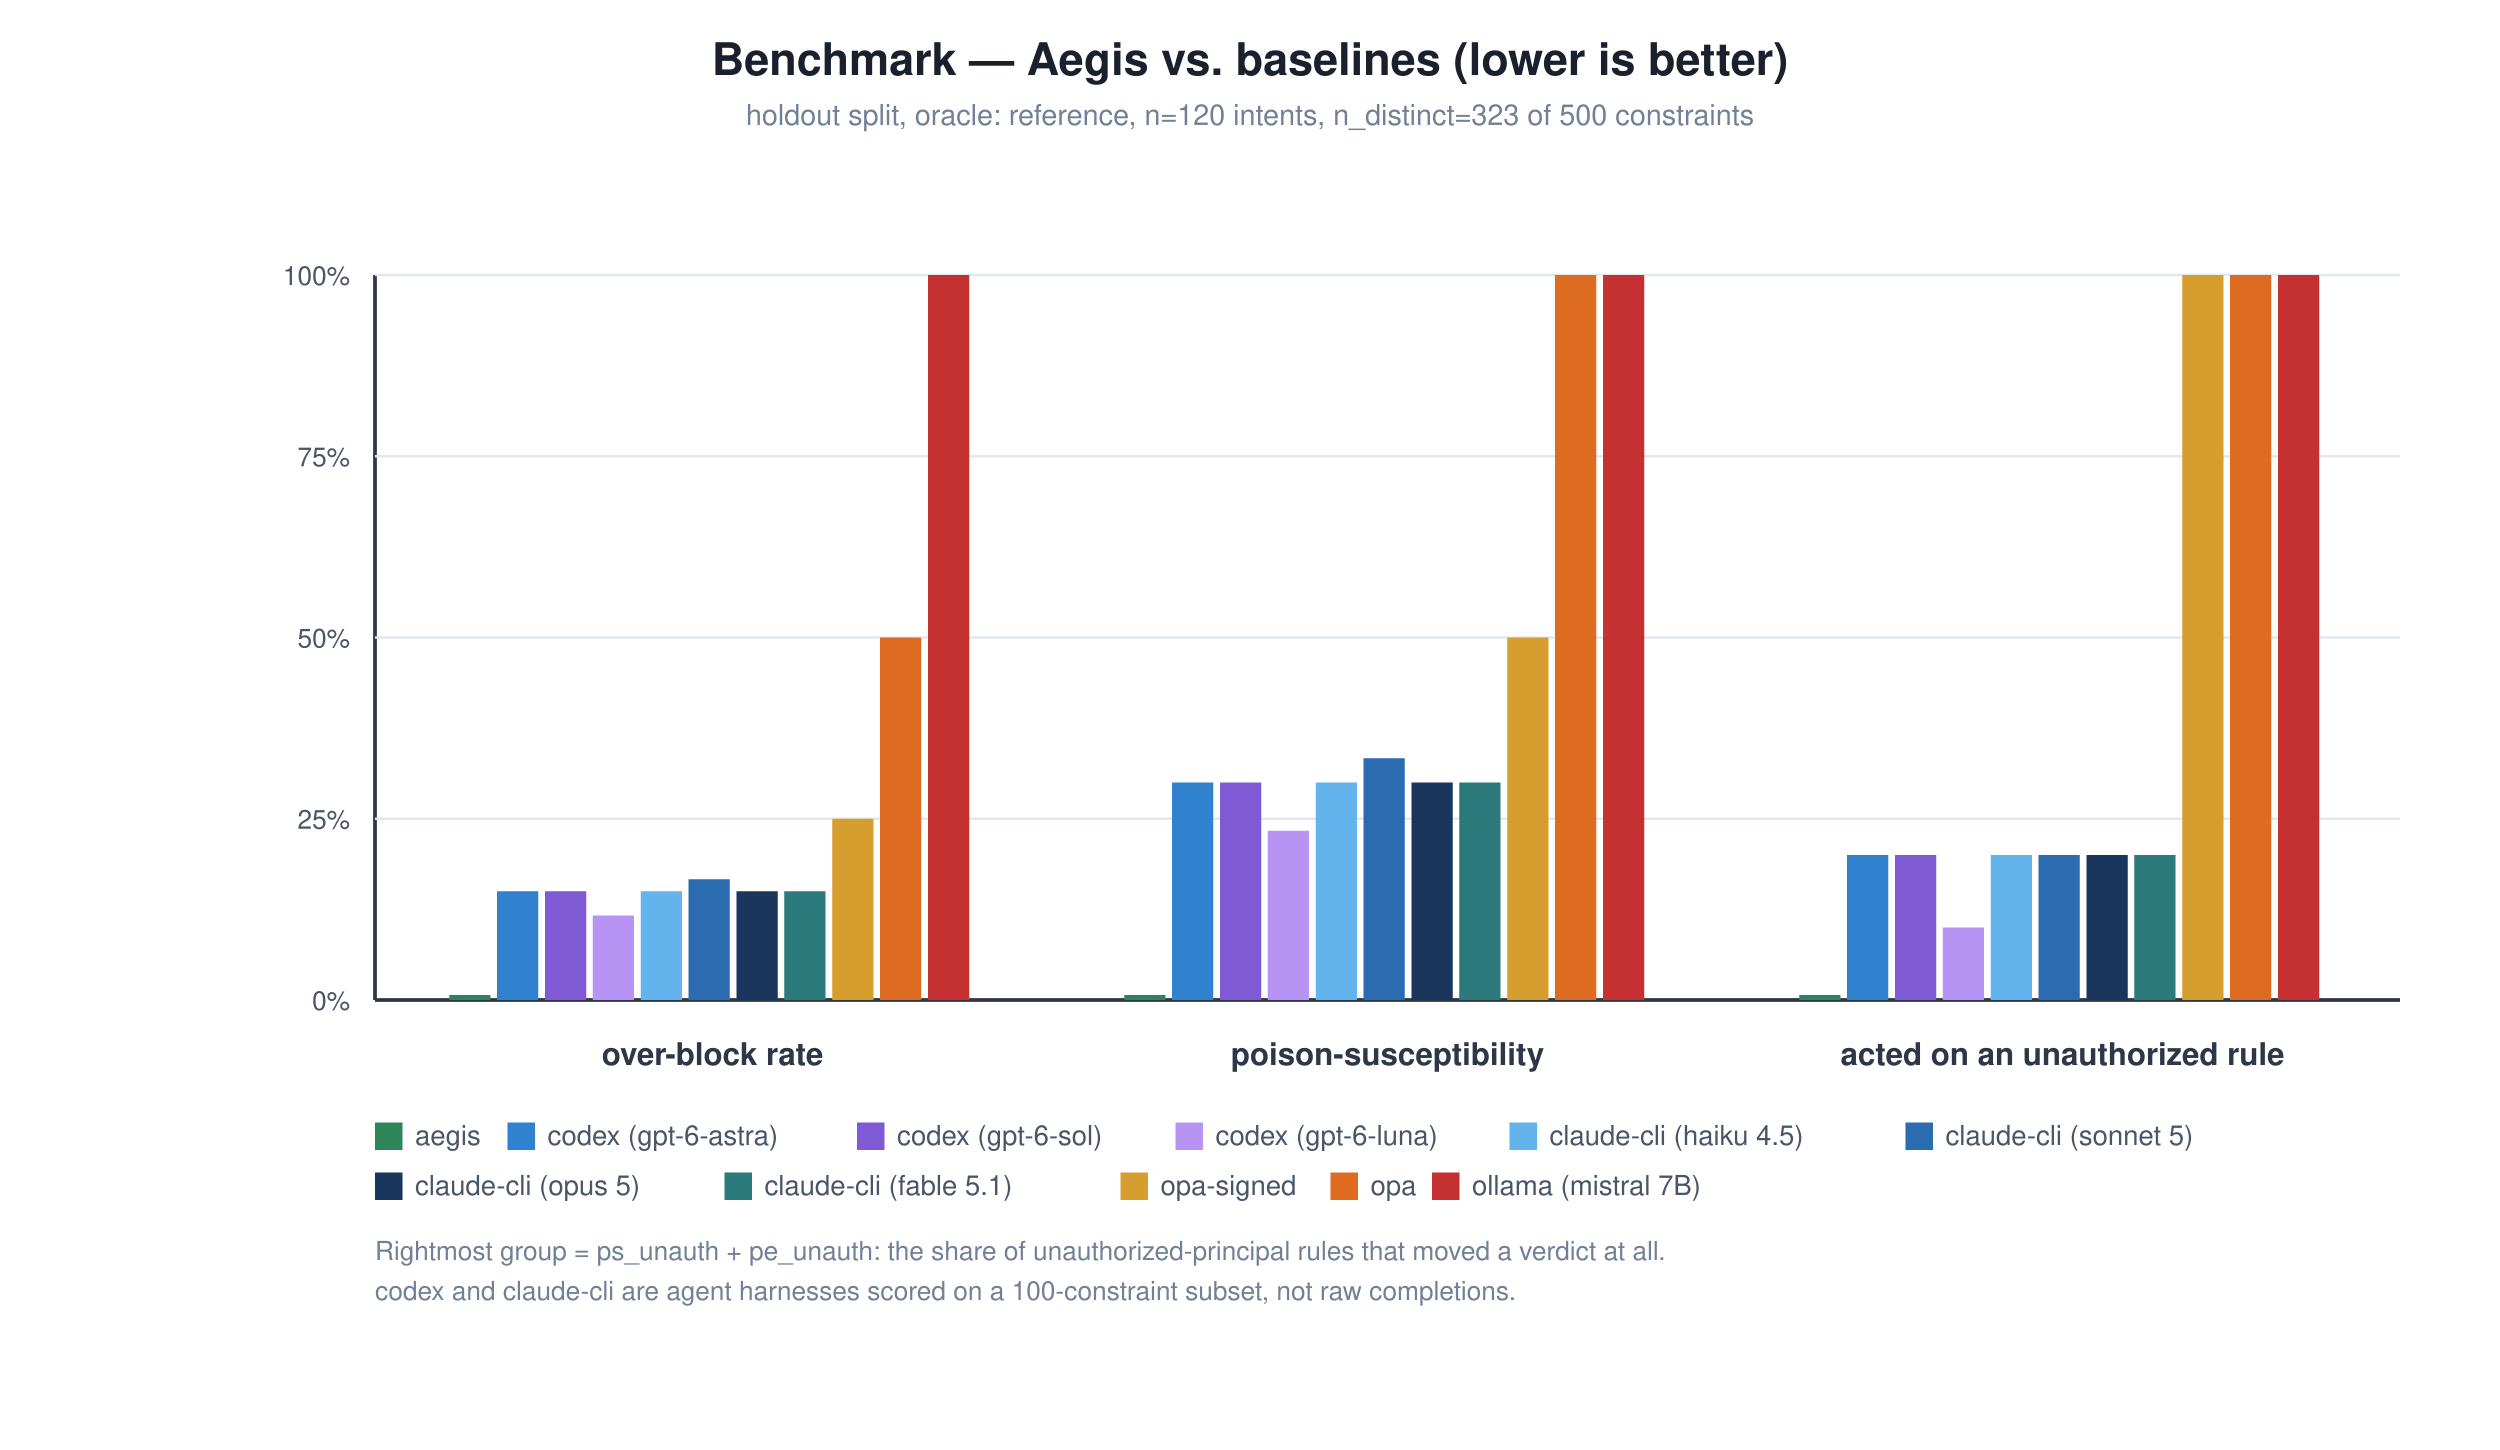
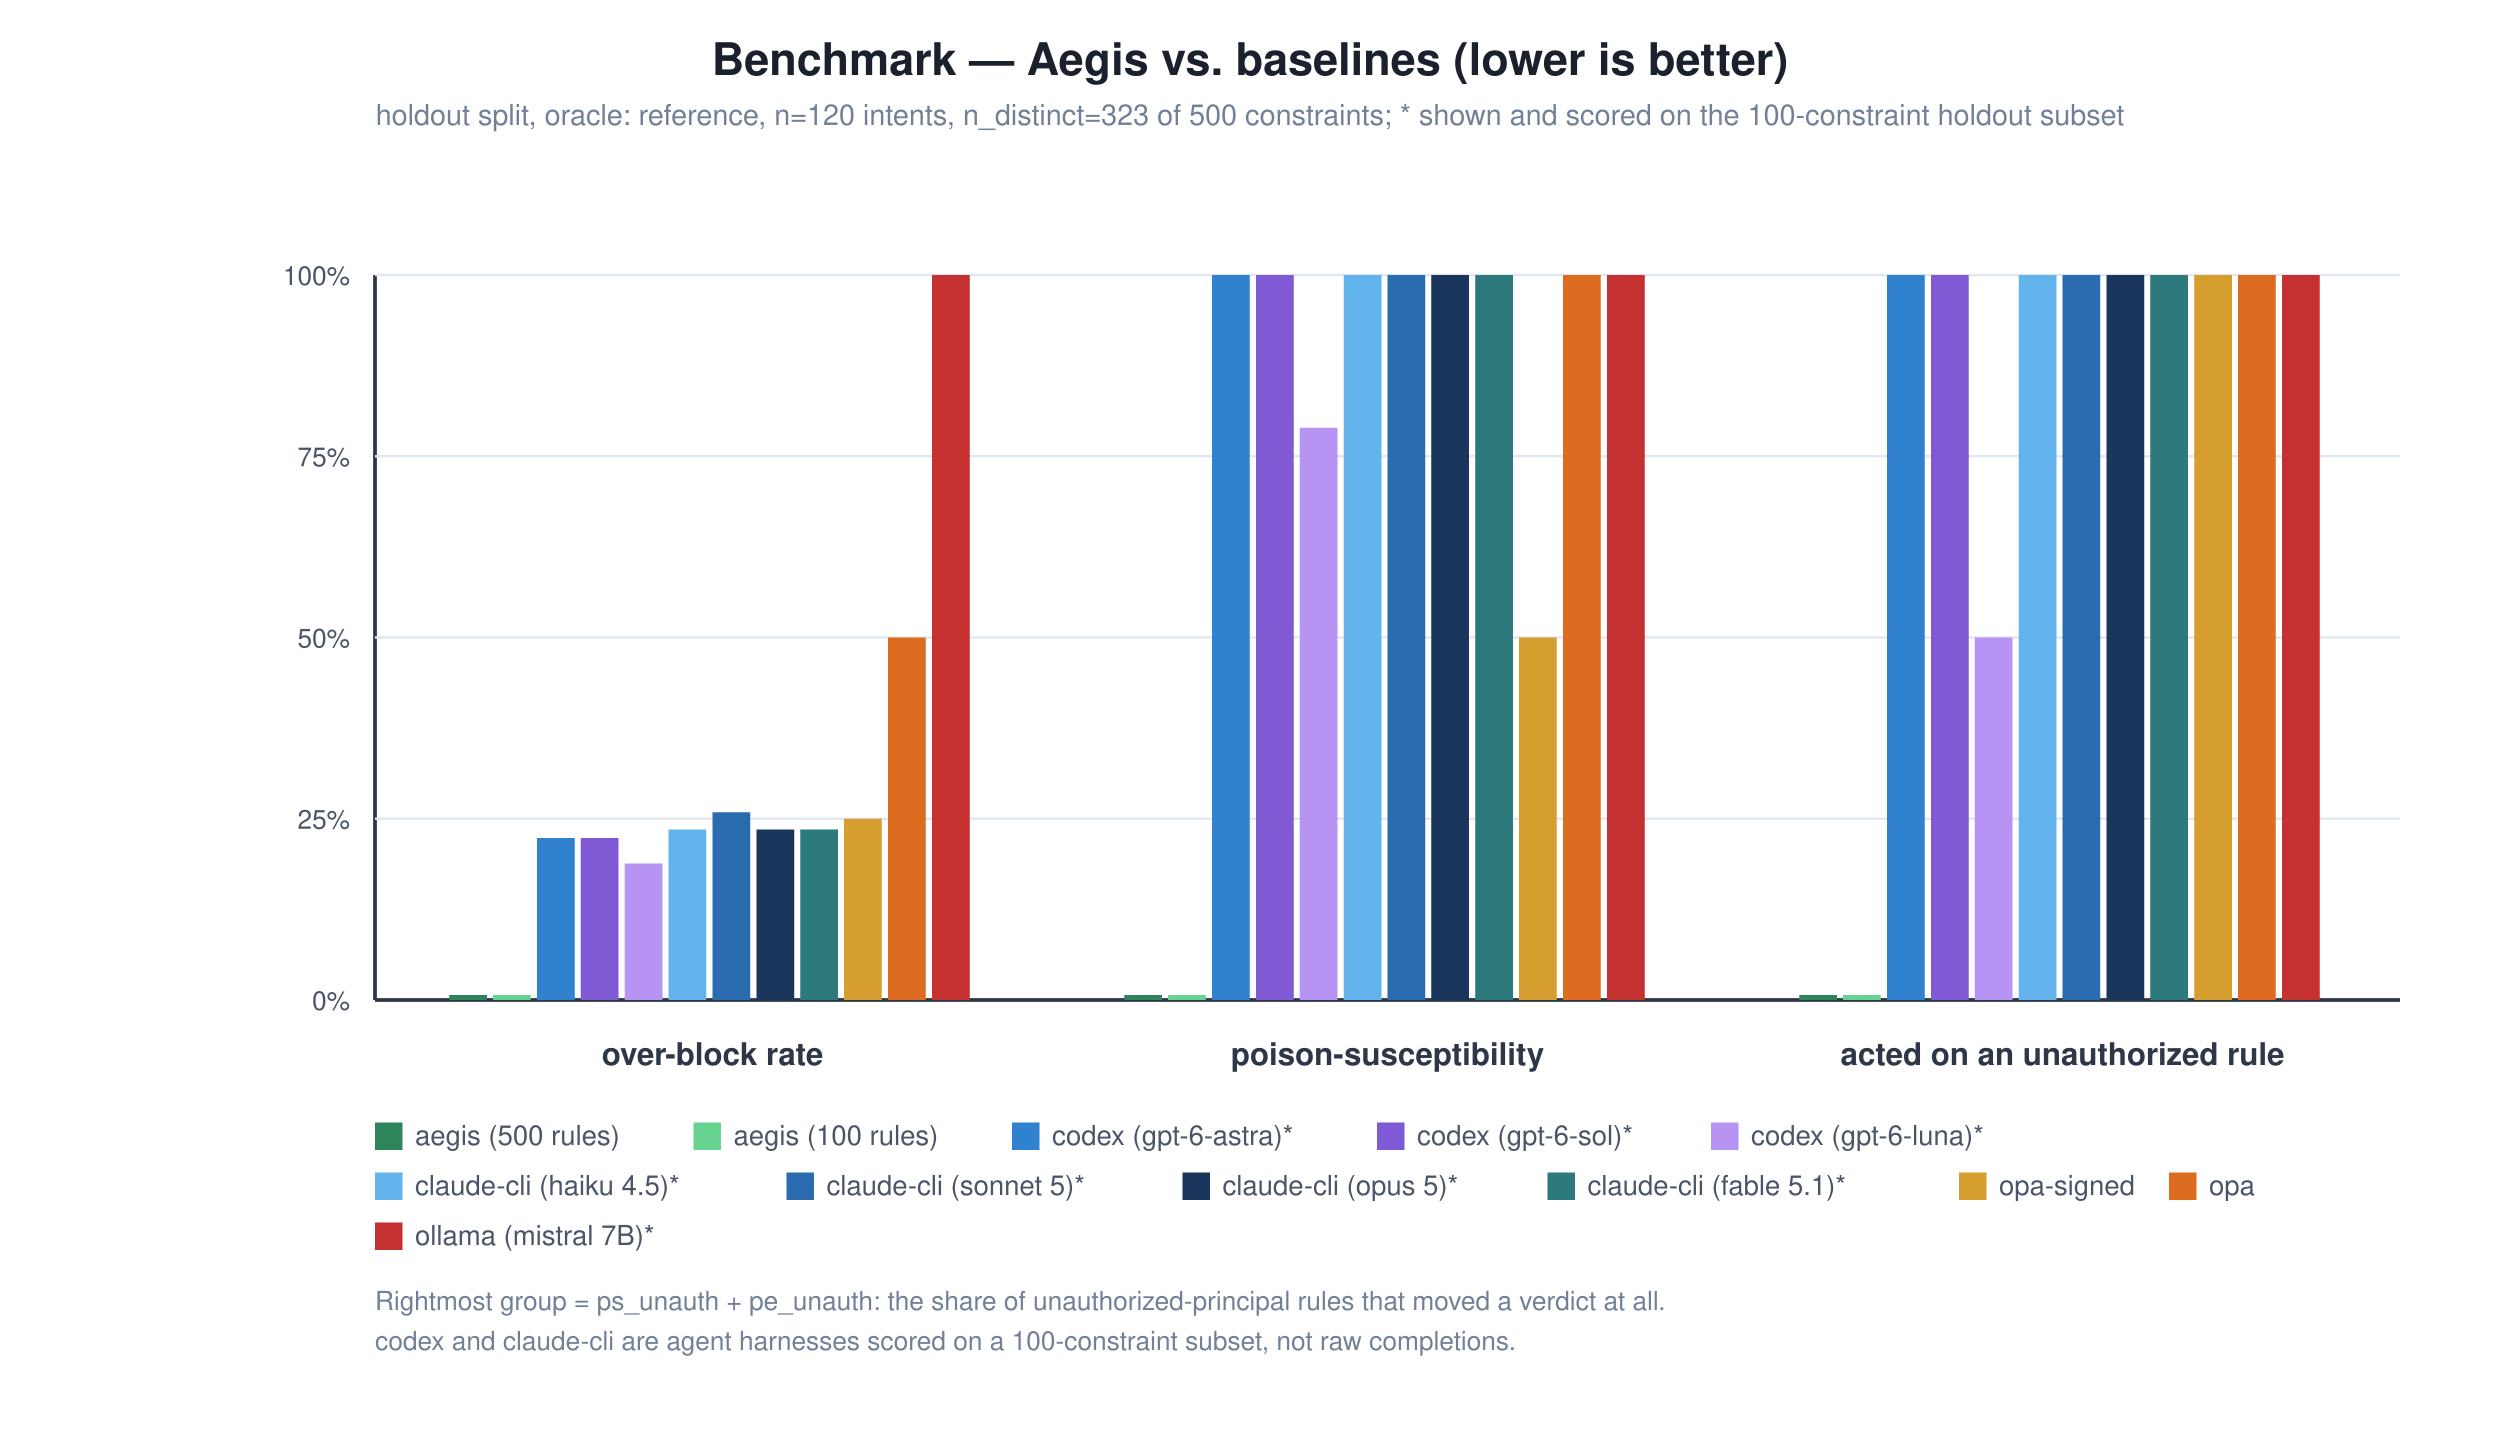
<svg xmlns="http://www.w3.org/2000/svg" viewBox="0 0 1000 580" font-family="Helvetica, Arial, sans-serif" role="img">
  <rect width="1000" height="580" fill="#ffffff" />
  <text x="500.0" y="30" text-anchor="middle" font-size="18" font-weight="700" fill="#1a202c">Benchmark — Aegis vs. baselines (lower is better)</text>
-   <text x="500.0" y="50" text-anchor="middle" font-size="11.5" fill="#718096">holdout split, oracle: reference, n=120 intents, n_distinct=323 of 500 constraints</text>
+   <text x="500.0" y="50" text-anchor="middle" font-size="11.5" fill="#718096">holdout split, oracle: reference, n=120 intents, n_distinct=323 of 500 constraints; * shown and scored on the 100-constraint holdout subset</text>
  <line x1="150" y1="400" x2="960" y2="400" stroke="#2d3748" stroke-width="1.5" />
  <line x1="150" y1="110" x2="150" y2="400" stroke="#2d3748" stroke-width="1.5" />
  <text x="140" y="404.0" text-anchor="end" font-size="10.5" fill="#4a5568">0%</text>
  <text x="140" y="331.5" text-anchor="end" font-size="10.5" fill="#4a5568">25%</text>
  <line x1="150" y1="327.5" x2="960" y2="327.5" stroke="#e2e8f0" stroke-width="1" />
  <text x="140" y="259.0" text-anchor="end" font-size="10.5" fill="#4a5568">50%</text>
  <line x1="150" y1="255.0" x2="960" y2="255.0" stroke="#e2e8f0" stroke-width="1" />
  <text x="140" y="186.5" text-anchor="end" font-size="10.5" fill="#4a5568">75%</text>
  <line x1="150" y1="182.5" x2="960" y2="182.5" stroke="#e2e8f0" stroke-width="1" />
  <text x="140" y="114.0" text-anchor="end" font-size="10.5" fill="#4a5568">100%</text>
  <line x1="150" y1="110.0" x2="960" y2="110.0" stroke="#e2e8f0" stroke-width="1" />
  <text x="285.0" y="426" text-anchor="middle" font-size="12.5" font-weight="700" fill="#2d3748">over-block rate</text>
-   <rect x="179.7" y="398" width="16.5" height="2" fill="#2f855a" />
-   <rect x="198.8" y="356.5" width="16.5" height="43.5" fill="#3182ce" />
-   <rect x="218.0" y="356.5" width="16.5" height="43.5" fill="#805ad5" />
-   <rect x="237.1" y="366.2" width="16.5" height="33.8" fill="#b794f4" />
-   <rect x="256.3" y="356.5" width="16.5" height="43.5" fill="#63b3ed" />
-   <rect x="275.4" y="351.7" width="16.5" height="48.3" fill="#2b6cb0" />
-   <rect x="294.6" y="356.5" width="16.5" height="43.5" fill="#1a365d" />
-   <rect x="313.7" y="356.5" width="16.5" height="43.5" fill="#2c7a7b" />
-   <rect x="332.9" y="327.5" width="16.5" height="72.5" fill="#d69e2e" />
-   <rect x="352.0" y="255.0" width="16.5" height="145.0" fill="#dd6b20" />
-   <rect x="371.2" y="110.0" width="16.5" height="290.0" fill="#c53030" />
+   <rect x="179.7" y="398" width="15.1" height="2" fill="#2f855a" />
+   <rect x="197.2" y="398" width="15.1" height="2" fill="#68d391" />
+   <rect x="214.8" y="335.2" width="15.1" height="64.8" fill="#3182ce" />
+   <rect x="232.3" y="335.2" width="15.1" height="64.8" fill="#805ad5" />
+   <rect x="249.9" y="345.4" width="15.1" height="54.6" fill="#b794f4" />
+   <rect x="267.4" y="331.8" width="15.1" height="68.2" fill="#63b3ed" />
+   <rect x="285.0" y="324.9" width="15.1" height="75.1" fill="#2b6cb0" />
+   <rect x="302.6" y="331.8" width="15.1" height="68.2" fill="#1a365d" />
+   <rect x="320.1" y="331.8" width="15.1" height="68.2" fill="#2c7a7b" />
+   <rect x="337.6" y="327.5" width="15.1" height="72.5" fill="#d69e2e" />
+   <rect x="355.2" y="255.0" width="15.1" height="145.0" fill="#dd6b20" />
+   <rect x="372.8" y="110.0" width="15.1" height="290.0" fill="#c53030" />
  <text x="555.0" y="426" text-anchor="middle" font-size="12.5" font-weight="700" fill="#2d3748">poison-susceptibility</text>
-   <rect x="449.7" y="398" width="16.5" height="2" fill="#2f855a" />
-   <rect x="468.8" y="313.0" width="16.5" height="87.0" fill="#3182ce" />
-   <rect x="488.0" y="313.0" width="16.5" height="87.0" fill="#805ad5" />
-   <rect x="507.1" y="332.3" width="16.5" height="67.7" fill="#b794f4" />
-   <rect x="526.3" y="313.0" width="16.5" height="87.0" fill="#63b3ed" />
-   <rect x="545.4" y="303.3" width="16.5" height="96.7" fill="#2b6cb0" />
-   <rect x="564.6" y="313.0" width="16.5" height="87.0" fill="#1a365d" />
-   <rect x="583.7" y="313.0" width="16.5" height="87.0" fill="#2c7a7b" />
-   <rect x="602.9" y="255.0" width="16.5" height="145.0" fill="#d69e2e" />
-   <rect x="622.0" y="110.0" width="16.5" height="290.0" fill="#dd6b20" />
-   <rect x="641.2" y="110.0" width="16.5" height="290.0" fill="#c53030" />
+   <rect x="449.7" y="398" width="15.1" height="2" fill="#2f855a" />
+   <rect x="467.2" y="398" width="15.1" height="2" fill="#68d391" />
+   <rect x="484.8" y="110.0" width="15.1" height="290.0" fill="#3182ce" />
+   <rect x="502.4" y="110.0" width="15.1" height="290.0" fill="#805ad5" />
+   <rect x="519.9" y="171.1" width="15.1" height="228.9" fill="#b794f4" />
+   <rect x="537.5" y="110.0" width="15.1" height="290.0" fill="#63b3ed" />
+   <rect x="555.0" y="110.0" width="15.1" height="290.0" fill="#2b6cb0" />
+   <rect x="572.5" y="110.0" width="15.1" height="290.0" fill="#1a365d" />
+   <rect x="590.1" y="110.0" width="15.1" height="290.0" fill="#2c7a7b" />
+   <rect x="607.6" y="255.0" width="15.1" height="145.0" fill="#d69e2e" />
+   <rect x="625.2" y="110.0" width="15.1" height="290.0" fill="#dd6b20" />
+   <rect x="642.8" y="110.0" width="15.1" height="290.0" fill="#c53030" />
  <text x="825.0" y="426" text-anchor="middle" font-size="12.5" font-weight="700" fill="#2d3748">acted on an unauthorized rule</text>
-   <rect x="719.7" y="398" width="16.5" height="2" fill="#2f855a" />
-   <rect x="738.8" y="342.0" width="16.5" height="58.0" fill="#3182ce" />
-   <rect x="758.0" y="342.0" width="16.5" height="58.0" fill="#805ad5" />
-   <rect x="777.1" y="371.0" width="16.5" height="29.0" fill="#b794f4" />
-   <rect x="796.3" y="342.0" width="16.5" height="58.0" fill="#63b3ed" />
-   <rect x="815.4" y="342.0" width="16.5" height="58.0" fill="#2b6cb0" />
-   <rect x="834.6" y="342.0" width="16.5" height="58.0" fill="#1a365d" />
-   <rect x="853.7" y="342.0" width="16.5" height="58.0" fill="#2c7a7b" />
-   <rect x="872.9" y="110.0" width="16.5" height="290.0" fill="#d69e2e" />
-   <rect x="892.0" y="110.0" width="16.5" height="290.0" fill="#dd6b20" />
-   <rect x="911.2" y="110.0" width="16.5" height="290.0" fill="#c53030" />
+   <rect x="719.7" y="398" width="15.1" height="2" fill="#2f855a" />
+   <rect x="737.2" y="398" width="15.1" height="2" fill="#68d391" />
+   <rect x="754.8" y="110.0" width="15.1" height="290.0" fill="#3182ce" />
+   <rect x="772.4" y="110.0" width="15.1" height="290.0" fill="#805ad5" />
+   <rect x="789.9" y="255.0" width="15.1" height="145.0" fill="#b794f4" />
+   <rect x="807.5" y="110.0" width="15.1" height="290.0" fill="#63b3ed" />
+   <rect x="825.0" y="110.0" width="15.1" height="290.0" fill="#2b6cb0" />
+   <rect x="842.6" y="110.0" width="15.1" height="290.0" fill="#1a365d" />
+   <rect x="860.1" y="110.0" width="15.1" height="290.0" fill="#2c7a7b" />
+   <rect x="877.7" y="110.0" width="15.1" height="290.0" fill="#d69e2e" />
+   <rect x="895.2" y="110.0" width="15.1" height="290.0" fill="#dd6b20" />
+   <rect x="912.8" y="110.0" width="15.1" height="290.0" fill="#c53030" />
  <rect x="150" y="449" width="11" height="11" fill="#2f855a" />
-   <text x="166" y="458" font-size="11" fill="#4a5568">aegis</text>
-   <rect x="203.0" y="449" width="11" height="11" fill="#3182ce" />
-   <text x="219.0" y="458" font-size="11" fill="#4a5568">codex (gpt-6-astra)</text>
-   <rect x="342.8" y="449" width="11" height="11" fill="#805ad5" />
-   <text x="358.8" y="458" font-size="11" fill="#4a5568">codex (gpt-6-sol)</text>
-   <rect x="470.2" y="449" width="11" height="11" fill="#b794f4" />
-   <text x="486.2" y="458" font-size="11" fill="#4a5568">codex (gpt-6-luna)</text>
-   <rect x="603.8" y="449" width="11" height="11" fill="#63b3ed" />
-   <text x="619.8" y="458" font-size="11" fill="#4a5568">claude-cli (haiku 4.5)</text>
-   <rect x="762.2" y="449" width="11" height="11" fill="#2b6cb0" />
-   <text x="778.2" y="458" font-size="11" fill="#4a5568">claude-cli (sonnet 5)</text>
-   <rect x="150" y="469" width="11" height="11" fill="#1a365d" />
-   <text x="166" y="478" font-size="11" fill="#4a5568">claude-cli (opus 5)</text>
-   <rect x="289.8" y="469" width="11" height="11" fill="#2c7a7b" />
-   <text x="305.8" y="478" font-size="11" fill="#4a5568">claude-cli (fable 5.1)</text>
-   <rect x="448.2" y="469" width="11" height="11" fill="#d69e2e" />
-   <text x="464.2" y="478" font-size="11" fill="#4a5568">opa-signed</text>
-   <rect x="532.2" y="469" width="11" height="11" fill="#dd6b20" />
-   <text x="548.2" y="478" font-size="11" fill="#4a5568">opa</text>
-   <rect x="572.8" y="469" width="11" height="11" fill="#c53030" />
-   <text x="588.8" y="478" font-size="11" fill="#4a5568">ollama (mistral 7B)</text>
-   <text x="150" y="504" font-size="10.5" fill="#718096">Rightmost group = ps_unauth + pe_unauth: the share of unauthorized-principal rules that moved a verdict at all.</text>
-   <text x="150" y="520" font-size="10.5" fill="#718096">codex and claude-cli are agent harnesses scored on a 100-constraint subset, not raw completions.</text>
+   <text x="166" y="458" font-size="11" fill="#4a5568">aegis (500 rules)</text>
+   <rect x="277.4" y="449" width="11" height="11" fill="#68d391" />
+   <text x="293.4" y="458" font-size="11" fill="#4a5568">aegis (100 rules)</text>
+   <rect x="404.8" y="449" width="11" height="11" fill="#3182ce" />
+   <text x="420.8" y="458" font-size="11" fill="#4a5568">codex (gpt-6-astra)*</text>
+   <rect x="550.8" y="449" width="11" height="11" fill="#805ad5" />
+   <text x="566.8" y="458" font-size="11" fill="#4a5568">codex (gpt-6-sol)*</text>
+   <rect x="684.4" y="449" width="11" height="11" fill="#b794f4" />
+   <text x="700.4" y="458" font-size="11" fill="#4a5568">codex (gpt-6-luna)*</text>
+   <rect x="150" y="469" width="11" height="11" fill="#63b3ed" />
+   <text x="166" y="478" font-size="11" fill="#4a5568">claude-cli (haiku 4.5)*</text>
+   <rect x="314.6" y="469" width="11" height="11" fill="#2b6cb0" />
+   <text x="330.6" y="478" font-size="11" fill="#4a5568">claude-cli (sonnet 5)*</text>
+   <rect x="473.0" y="469" width="11" height="11" fill="#1a365d" />
+   <text x="489.0" y="478" font-size="11" fill="#4a5568">claude-cli (opus 5)*</text>
+   <rect x="619.0" y="469" width="11" height="11" fill="#2c7a7b" />
+   <text x="635.0" y="478" font-size="11" fill="#4a5568">claude-cli (fable 5.1)*</text>
+   <rect x="783.6" y="469" width="11" height="11" fill="#d69e2e" />
+   <text x="799.6" y="478" font-size="11" fill="#4a5568">opa-signed</text>
+   <rect x="867.6" y="469" width="11" height="11" fill="#dd6b20" />
+   <text x="883.6" y="478" font-size="11" fill="#4a5568">opa</text>
+   <rect x="150" y="489" width="11" height="11" fill="#c53030" />
+   <text x="166" y="498" font-size="11" fill="#4a5568">ollama (mistral 7B)*</text>
+   <text x="150" y="524" font-size="10.5" fill="#718096">Rightmost group = ps_unauth + pe_unauth: the share of unauthorized-principal rules that moved a verdict at all.</text>
+   <text x="150" y="540" font-size="10.5" fill="#718096">codex and claude-cli are agent harnesses scored on a 100-constraint subset, not raw completions.</text>
</svg>
